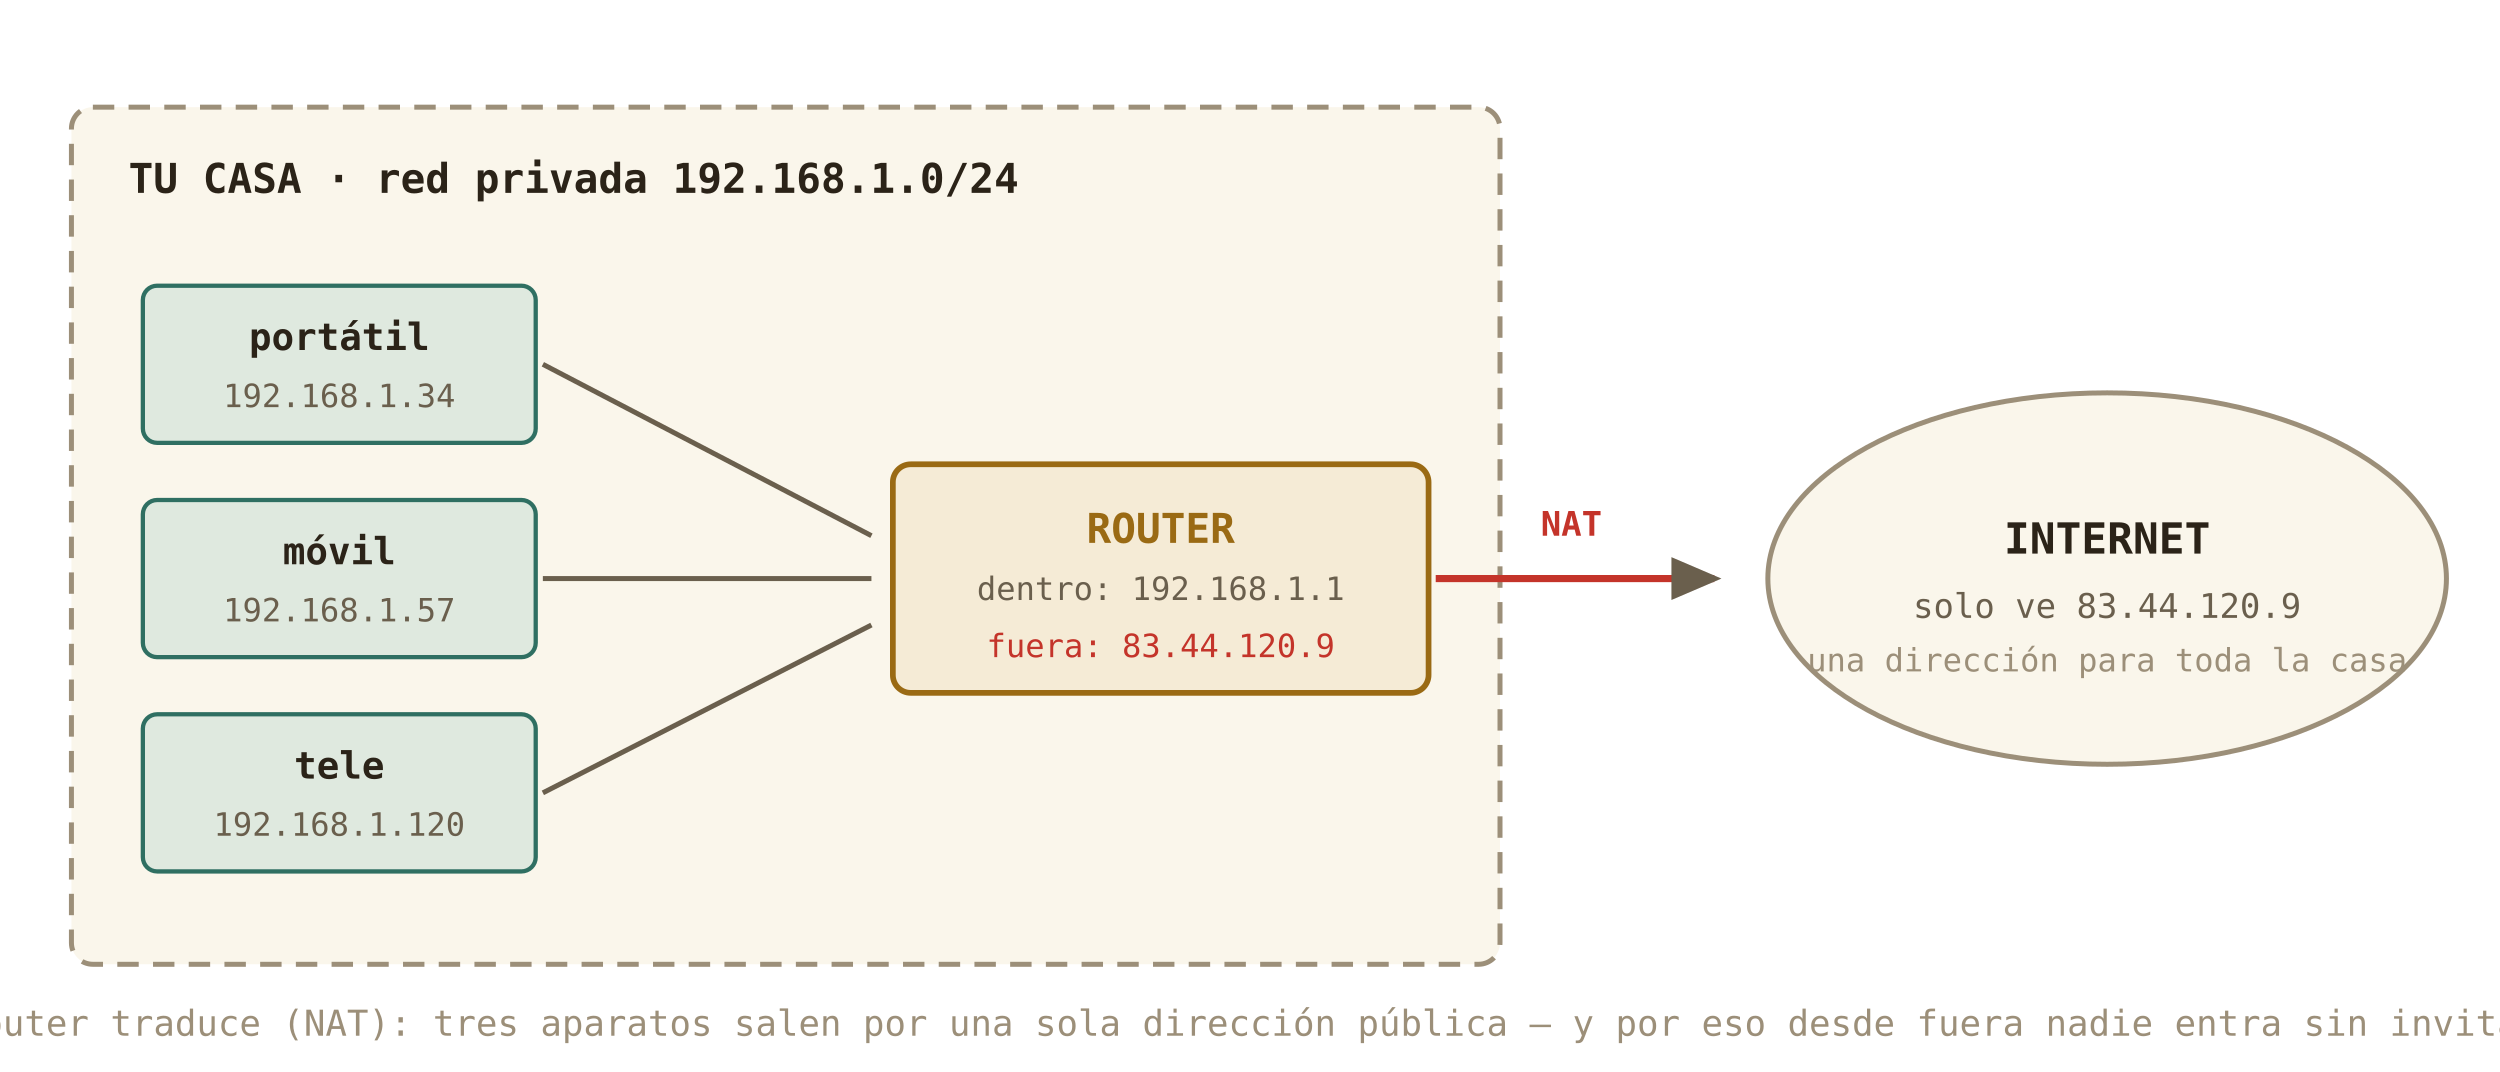
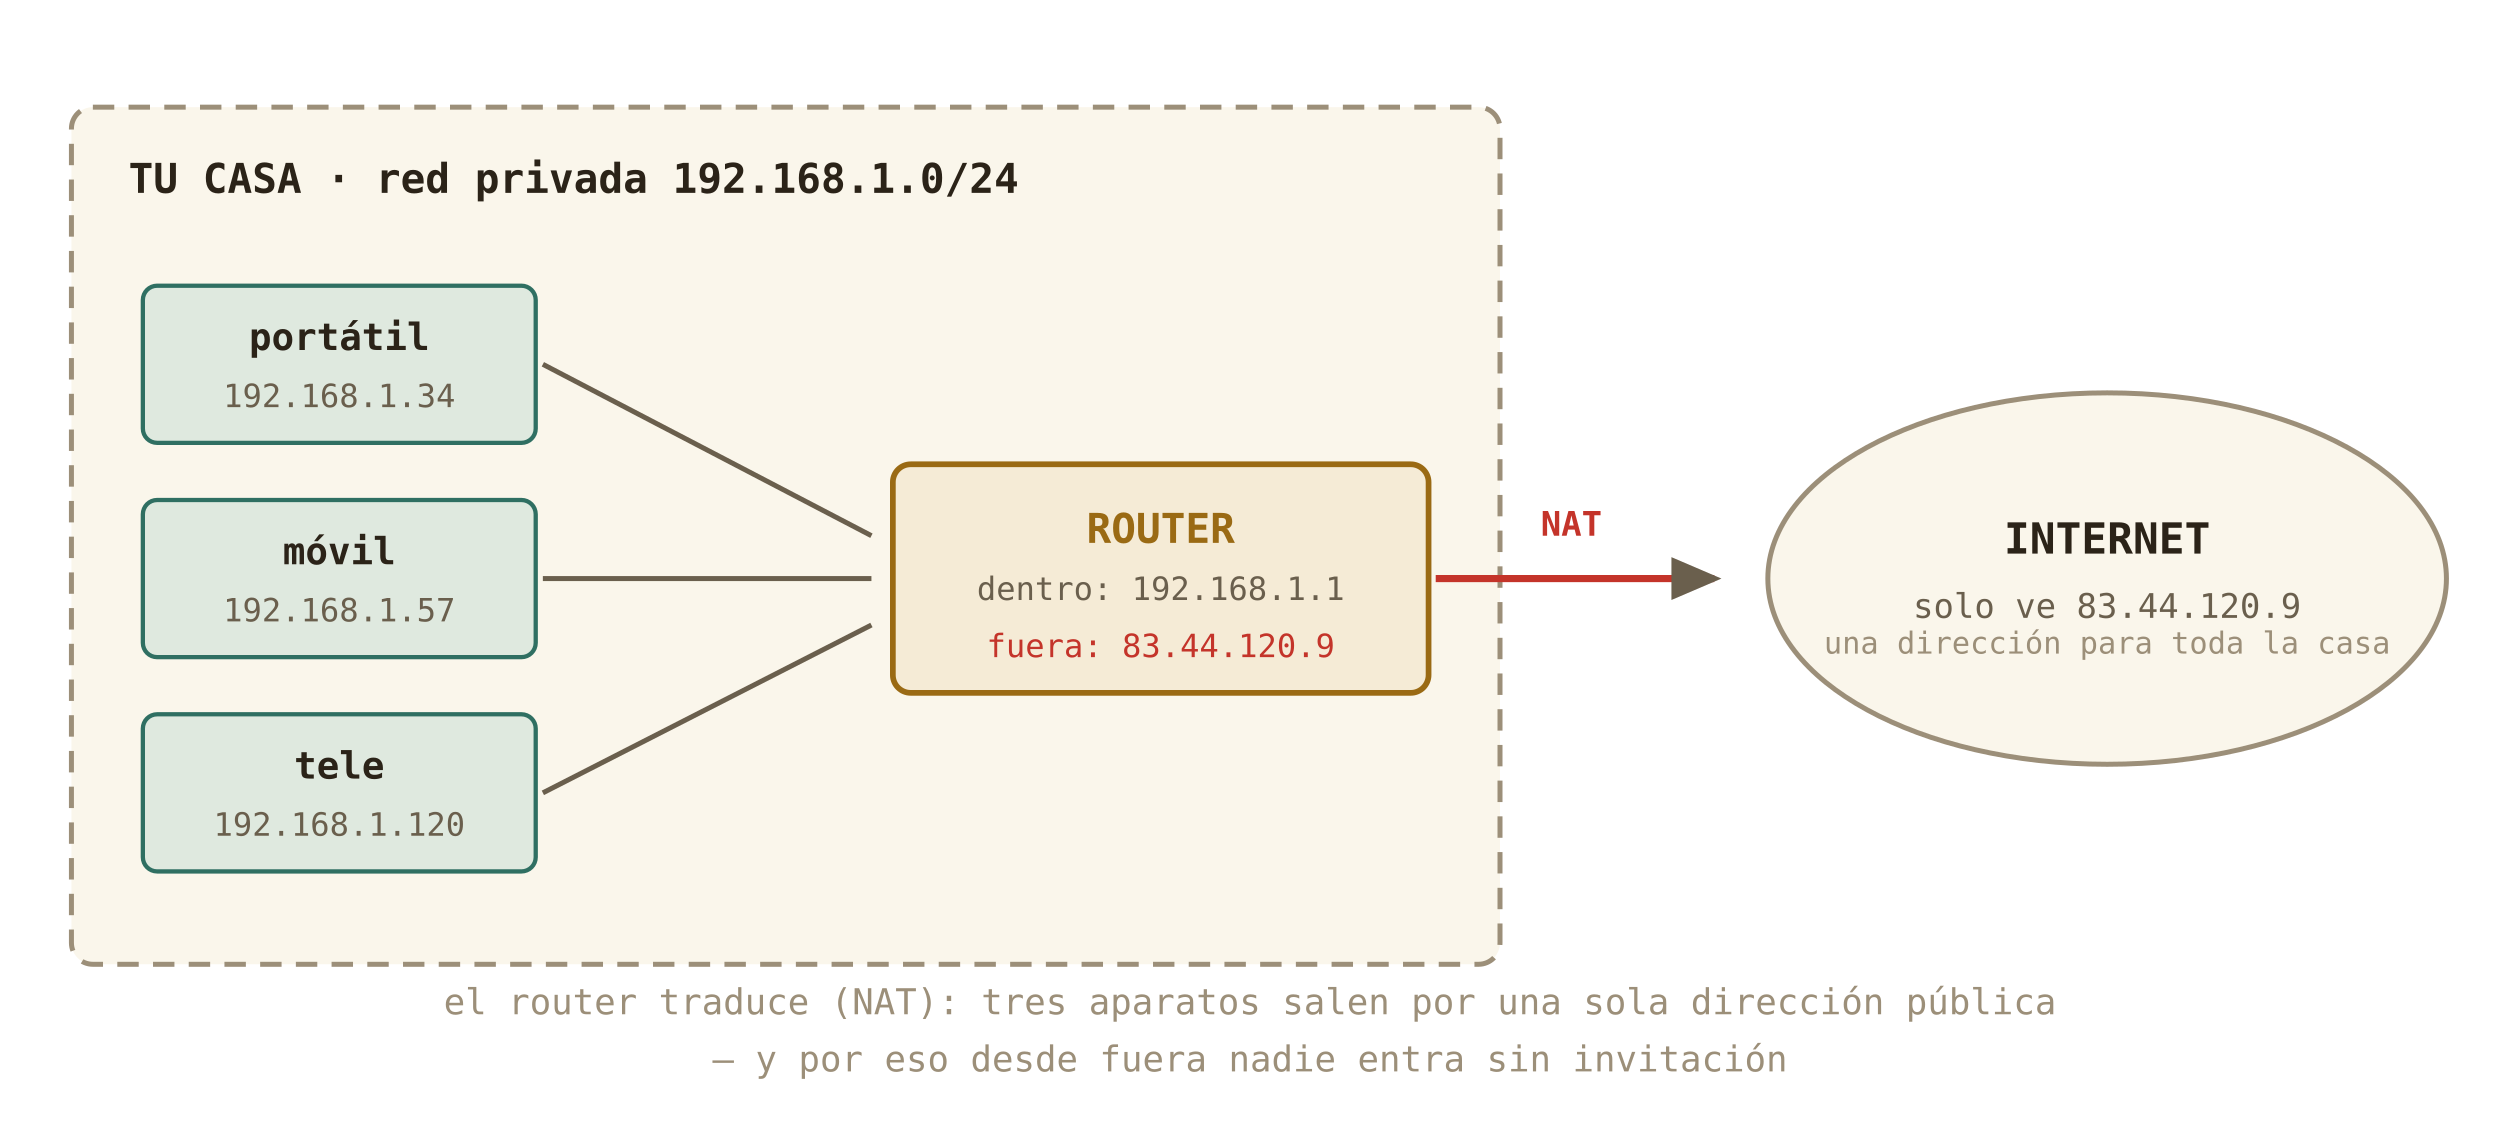
- <svg xmlns="http://www.w3.org/2000/svg" viewBox="0 0 700 300" width="700" height="300" role="img" aria-label="La red de casa: direcciones privadas dentro, una sola dirección pública fuera, el router traduce">
+ <svg xmlns="http://www.w3.org/2000/svg" viewBox="0 0 700 316" width="700" height="316" role="img" aria-label="La red de casa: direcciones privadas dentro, una sola dirección pública fuera, el router traduce">
  <defs>
    <marker id="fnc" markerWidth="8" markerHeight="8" refX="6" refY="3" orient="auto">
      <path d="M0,0 L7,3 L0,6 z" fill="#6A5F4D" />
    </marker>
  </defs>
  <g font-family="IBM Plex Mono,monospace">
    <rect x="20" y="30" width="400" height="240" rx="6" fill="#FAF6EB" stroke="#9C8F79" stroke-width="1.4" stroke-dasharray="6 4" />
    <text x="36" y="54" font-size="11.5" fill="#2B2318" font-weight="600">TU CASA · red privada 192.168.1.0/24</text>
    <rect x="40" y="80" width="110" height="44" rx="4" fill="#DFE9DF" stroke="#2F6F62" stroke-width="1.2" />
    <text x="95" y="98" font-size="10.5" fill="#2B2318" text-anchor="middle" font-weight="600">portátil</text>
    <text x="95" y="114" font-size="9" fill="#6A5F4D" text-anchor="middle">192.168.1.34</text>
    <rect x="40" y="140" width="110" height="44" rx="4" fill="#DFE9DF" stroke="#2F6F62" stroke-width="1.2" />
    <text x="95" y="158" font-size="10.5" fill="#2B2318" text-anchor="middle" font-weight="600">móvil</text>
    <text x="95" y="174" font-size="9" fill="#6A5F4D" text-anchor="middle">192.168.1.57</text>
    <rect x="40" y="200" width="110" height="44" rx="4" fill="#DFE9DF" stroke="#2F6F62" stroke-width="1.2" />
    <text x="95" y="218" font-size="10.5" fill="#2B2318" text-anchor="middle" font-weight="600">tele</text>
    <text x="95" y="234" font-size="9" fill="#6A5F4D" text-anchor="middle">192.168.1.120</text>
    <rect x="250" y="130" width="150" height="64" rx="5" fill="#F5EBD6" stroke="#9A6A14" stroke-width="1.6" />
    <text x="325" y="152" font-size="11.5" fill="#9A6A14" text-anchor="middle" font-weight="600">ROUTER</text>
    <text x="325" y="168" font-size="9" fill="#6A5F4D" text-anchor="middle">dentro: 192.168.1.1</text>
    <text x="325" y="184" font-size="9" fill="#C4342A" text-anchor="middle">fuera: 83.44.120.9</text>
    <line x1="152" y1="102" x2="244" y2="150" stroke="#6A5F4D" stroke-width="1.4" />
    <line x1="152" y1="162" x2="244" y2="162" stroke="#6A5F4D" stroke-width="1.4" />
    <line x1="152" y1="222" x2="244" y2="175" stroke="#6A5F4D" stroke-width="1.4" />
    <line x1="402" y1="162" x2="480" y2="162" stroke="#C4342A" stroke-width="2" marker-end="url(#fnc)" />
    <text x="440" y="150" font-size="9.5" fill="#C4342A" text-anchor="middle" font-weight="600">NAT</text>
    <ellipse cx="590" cy="162" rx="95" ry="52" fill="#FAF6EB" stroke="#9C8F79" stroke-width="1.4" />
    <text x="590" y="155" font-size="12" fill="#2B2318" text-anchor="middle" font-weight="600">INTERNET</text>
    <text x="590" y="173" font-size="9.5" fill="#6A5F4D" text-anchor="middle">solo ve 83.44.120.9</text>
-     <text x="590" y="188" font-size="9" fill="#9C8F79" text-anchor="middle">una dirección para toda la casa</text>
-     <text x="350" y="290" font-size="10" fill="#9C8F79" text-anchor="middle">el router traduce (NAT): tres aparatos salen por una sola dirección pública — y por eso desde fuera nadie entra sin invitación</text>
+     <text x="590" y="183" font-size="8.5" fill="#9C8F79" text-anchor="middle">una dirección para toda la casa</text>
+     <text x="350" y="284" font-size="10" fill="#9C8F79" text-anchor="middle">el router traduce (NAT): tres aparatos salen por una sola dirección pública</text>
+     <text x="350" y="300" font-size="10" fill="#9C8F79" text-anchor="middle">— y por eso desde fuera nadie entra sin invitación</text>
  </g>
</svg>
